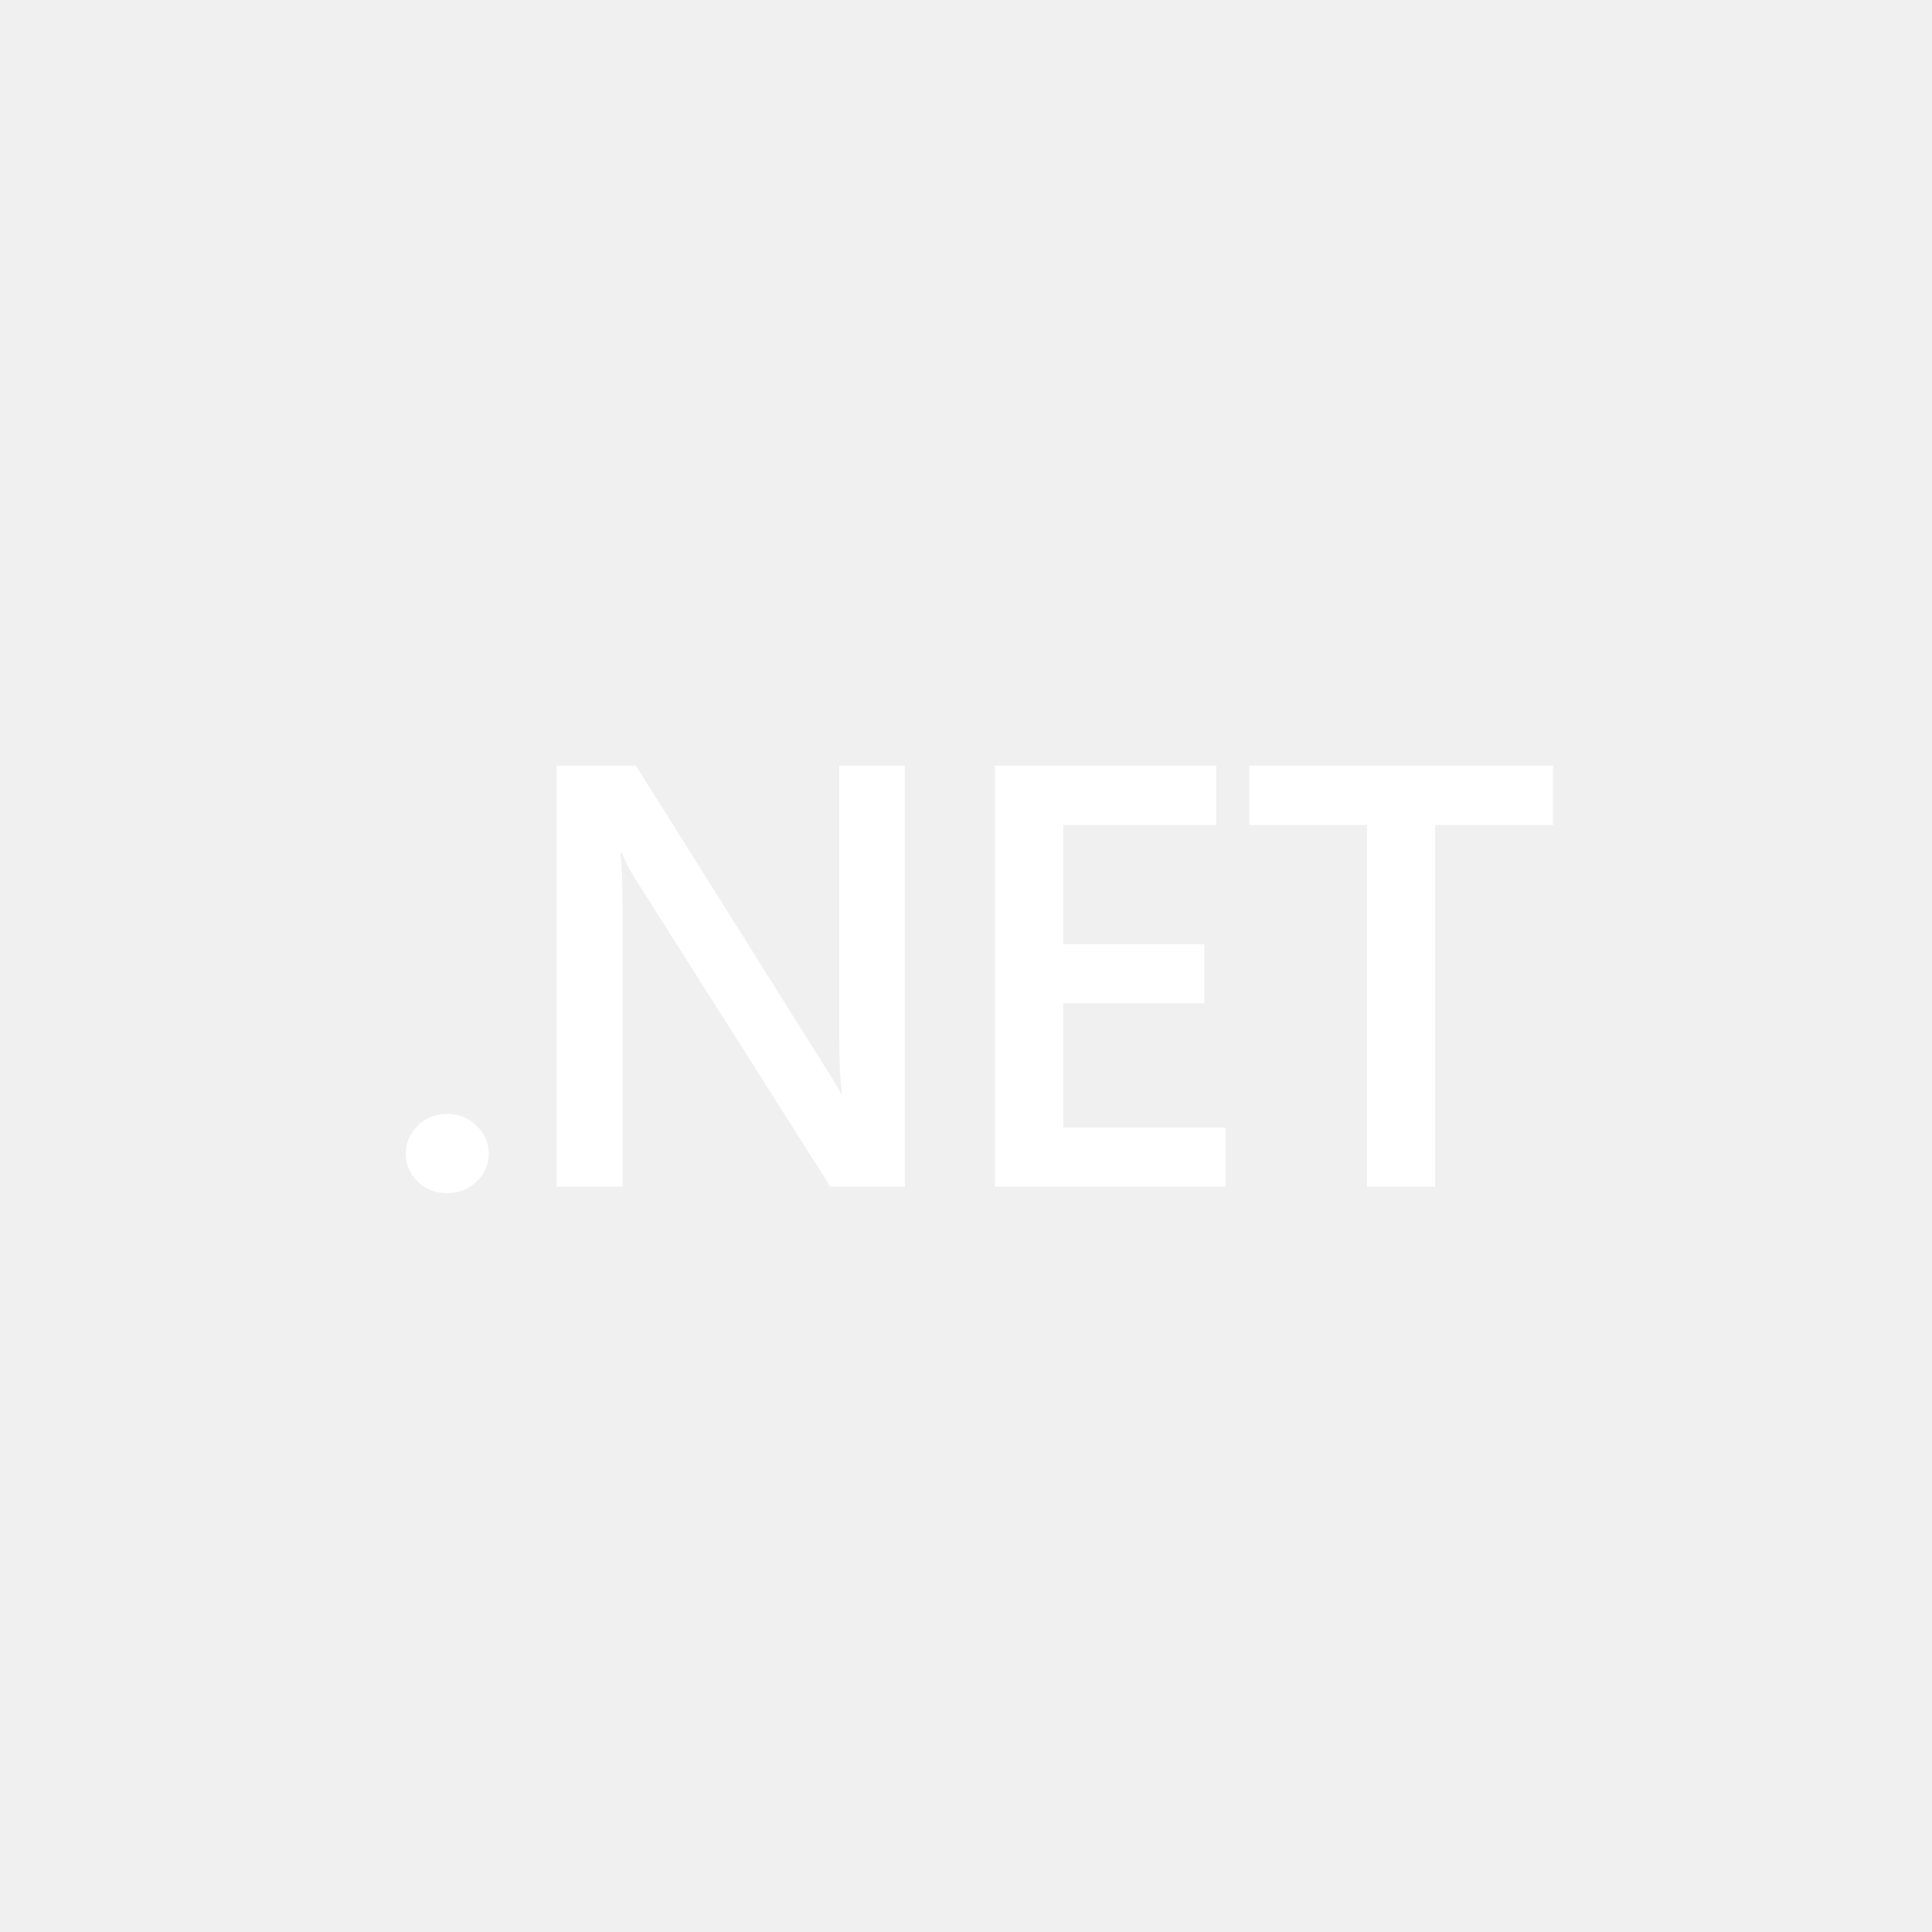
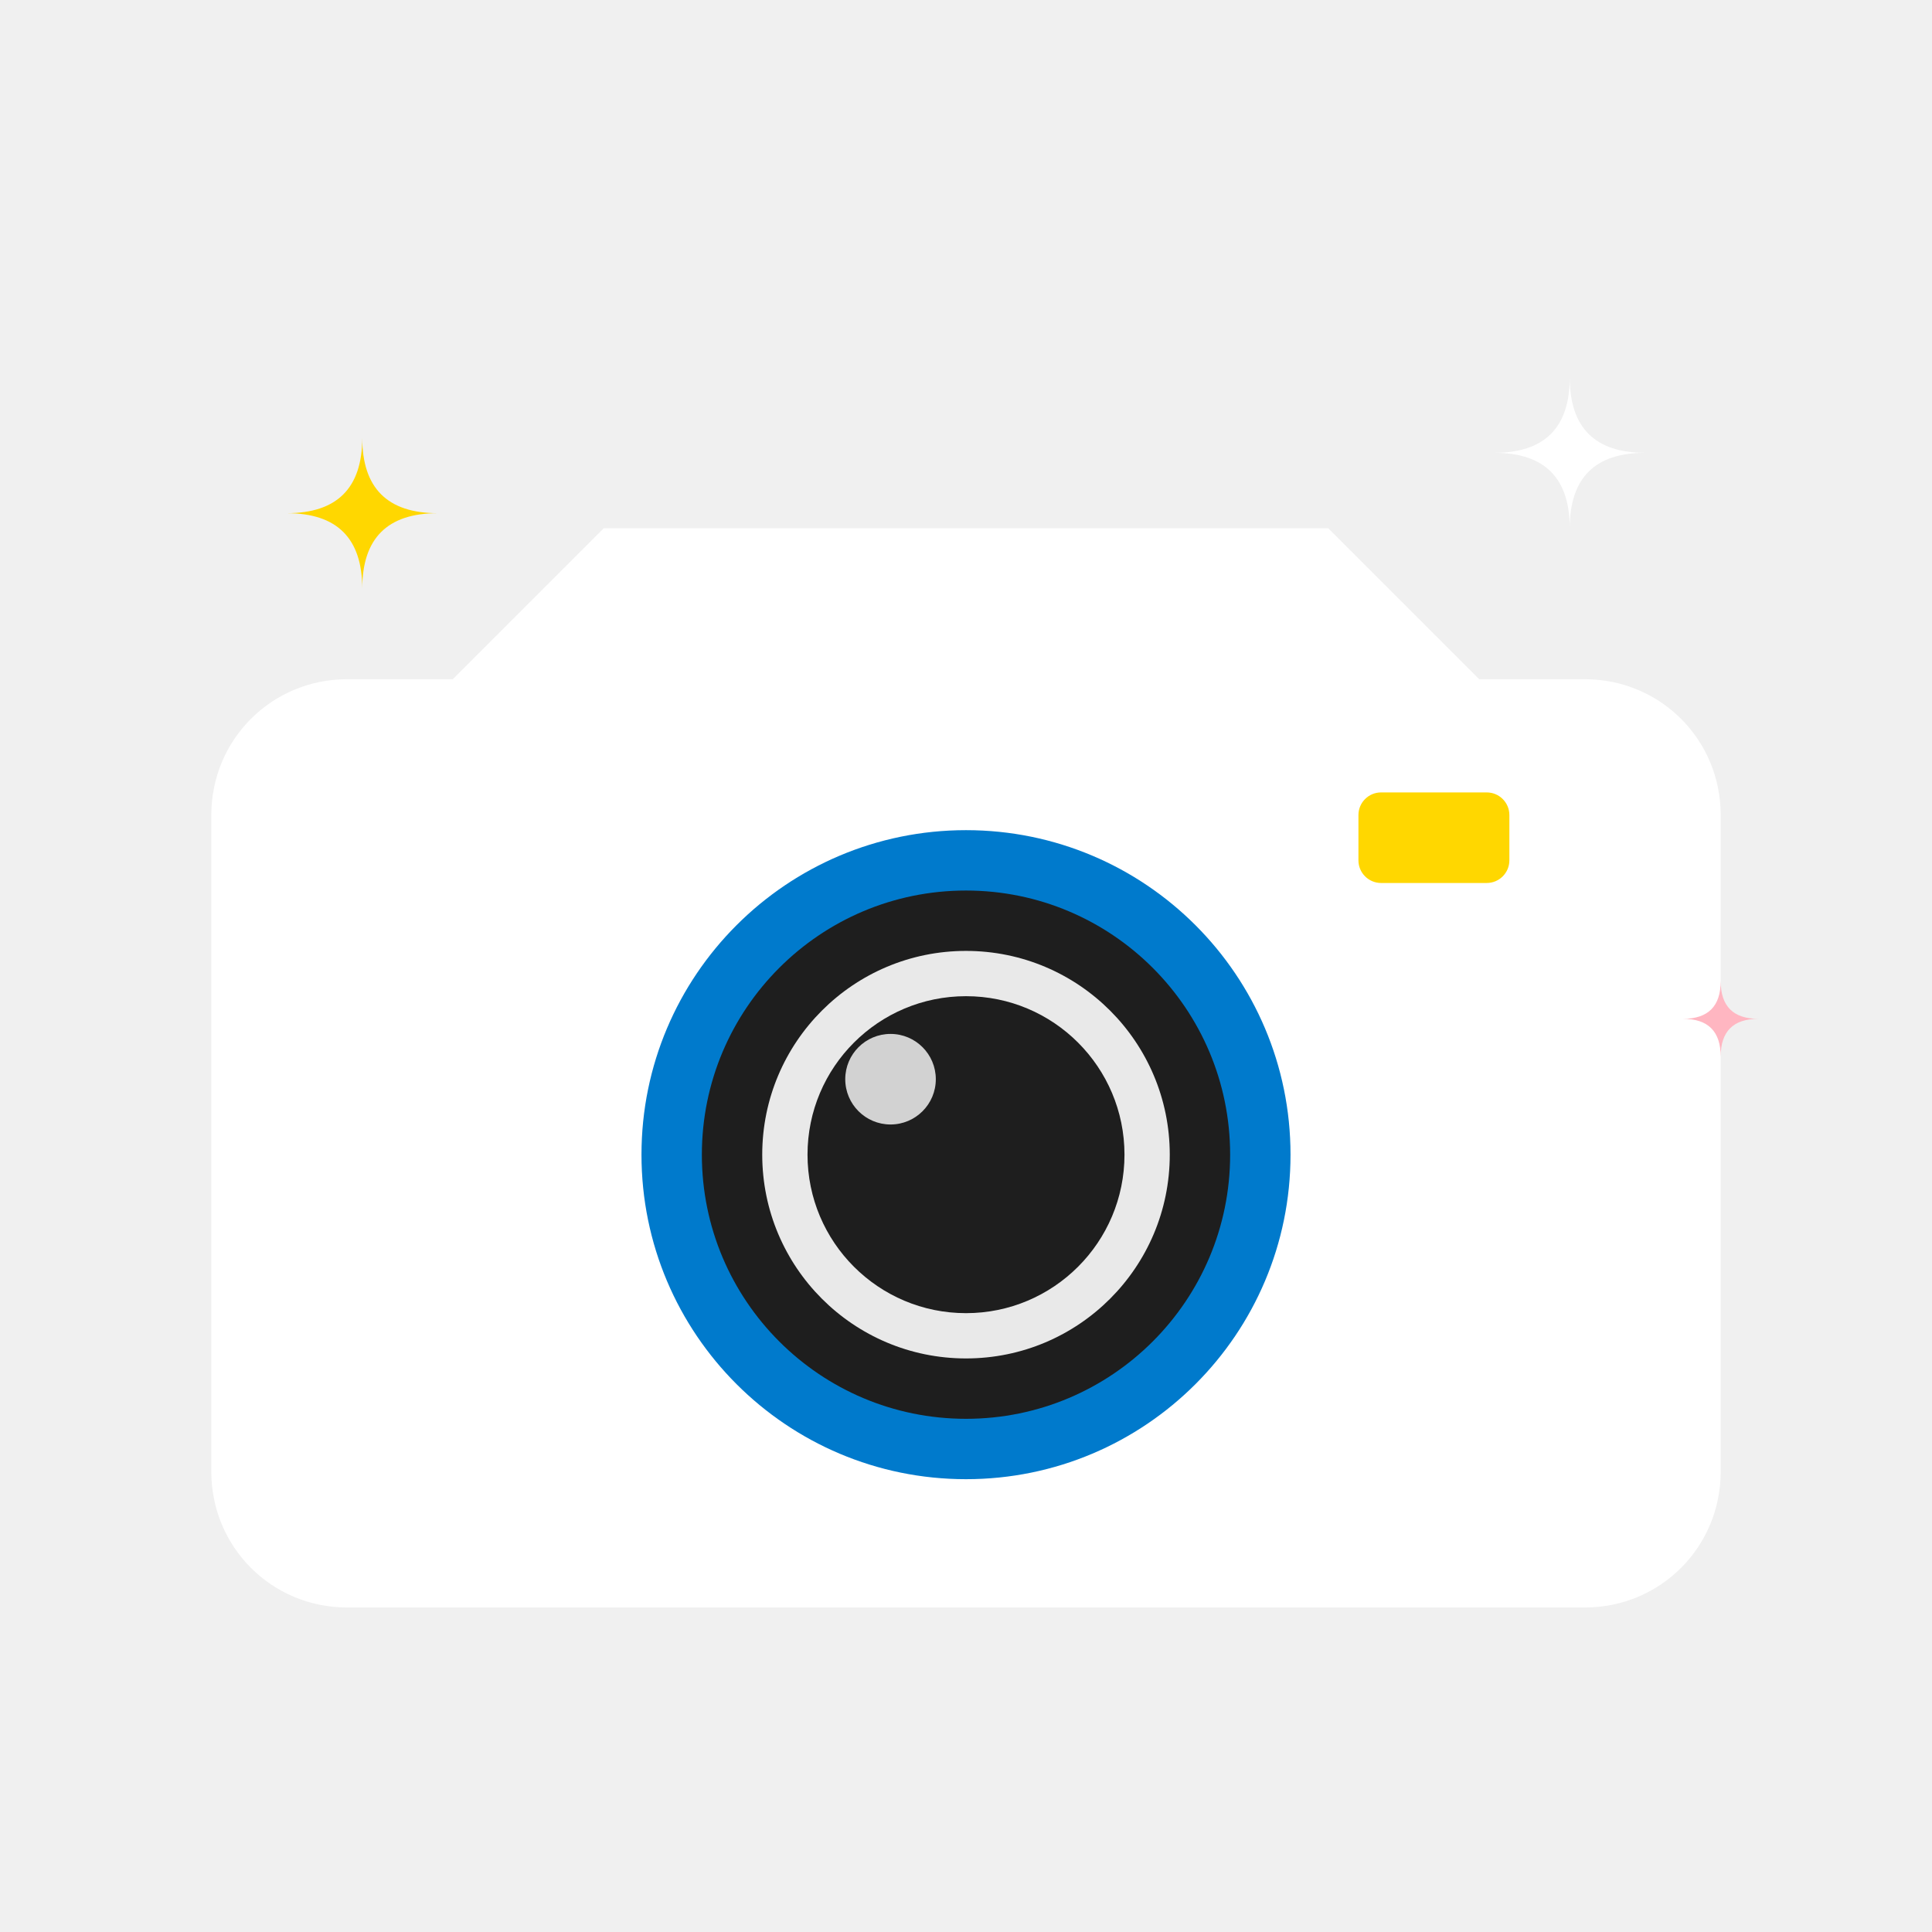
- <svg xmlns="http://www.w3.org/2000/svg" width="456" height="456" viewBox="0 0 456 456" version="1.1" xml:space="preserve" style="fill-rule:evenodd;clip-rule:evenodd;stroke-linejoin:round;stroke-miterlimit:2;">
-   <path d="m 105.5,281.609 c -2.703,0 -5.001,-0.9 -6.893,-2.702 -1.892,-1.848 -2.838,-4.042 -2.838,-6.582 0,-2.587 0.946,-4.804 2.838,-6.652 1.892,-1.848 4.19,-2.772 6.893,-2.772 2.748,0 5.068,0.924 6.96,2.772 1.937,1.848 2.906,4.064 2.906,6.652 0,2.54 -0.968,4.734 -2.906,6.582 -1.892,1.802 -4.212,2.702 -6.96,2.702 z" style="fill:#ffffff;fill-rule:nonzero;stroke-width:0.838" />
-   <path d="M 213.561,280.084 H 195.99 L 149.7,207.054 c -1.171,-1.848 -2.14,-3.765 -2.906,-5.751 h -0.406 c 0.361,2.125 0.541,6.675 0.541,13.65 v 65.132 h -15.543 v -99.36 h 18.719 l 44.737,71.298 c 1.892,2.957 3.109,4.989 3.649,6.098 h 0.27 c -0.45,-2.632 -0.676,-7.09 -0.676,-13.373 v -64.023 h 15.476 z" style="fill:#ffffff;fill-rule:nonzero;stroke-width:0.838" />
-   <path d="m 289.251,280.084 h -54.401 v -99.36 h 52.238 v 13.997 h -36.154 v 28.131 h 33.316 v 13.927 h -33.316 v 29.378 h 38.316 z" style="fill:#ffffff;fill-rule:nonzero;stroke-width:0.838" />
-   <path d="M 366.565,194.721 H 338.722 v 85.363 h -16.084 v -85.363 h -27.775 v -13.997 h 71.701 z" style="fill:#ffffff;fill-rule:nonzero;stroke-width:0.838" />
+ <svg xmlns="http://www.w3.org/2000/svg" width="512" height="512" viewBox="0 0 512 512" version="1.1">
+   <path d="M 120 180 L 160 140 H 352 L 392 180 H 420 C 440 180 456 196 456 216 V 390 C 456 410 440 426 420 426 H 92 C 72 426 56 410 56 390 V 216 C 56 196 72 180 92 180 H 120 Z" fill="#FFFFFF" />
+   <circle cx="256" cy="306" r="86" fill="#007ACC" />
+   <circle cx="256" cy="306" r="70" fill="#1E1E1E" />
+   <circle cx="256" cy="306" r="54" fill="#FFFFFF" opacity="0.9" />
+   <circle cx="256" cy="306" r="42" fill="#1E1E1E" />
+   <circle cx="236" cy="286" r="12" fill="#FFFFFF" opacity="0.8" />
+   <rect x="360" y="210" width="40" height="24" rx="6" fill="#FFD700" />
+   <path d="M 96 116 Q 96 136 76 136 Q 96 136 96 156 Q 96 136 116 136 Q 96 136 96 116 Z" fill="#FFD700" />
+   <path d="M 416 100 Q 416 120 396 120 Q 416 120 416 140 Q 416 120 436 120 Q 416 120 416 100 Z" fill="#FFFFFF" />
+   <path d="M 456 260 Q 456 270 446 270 Q 456 270 456 280 Q 456 270 466 270 Q 456 270 456 260 Z" fill="#FFB6C1" />
</svg>
